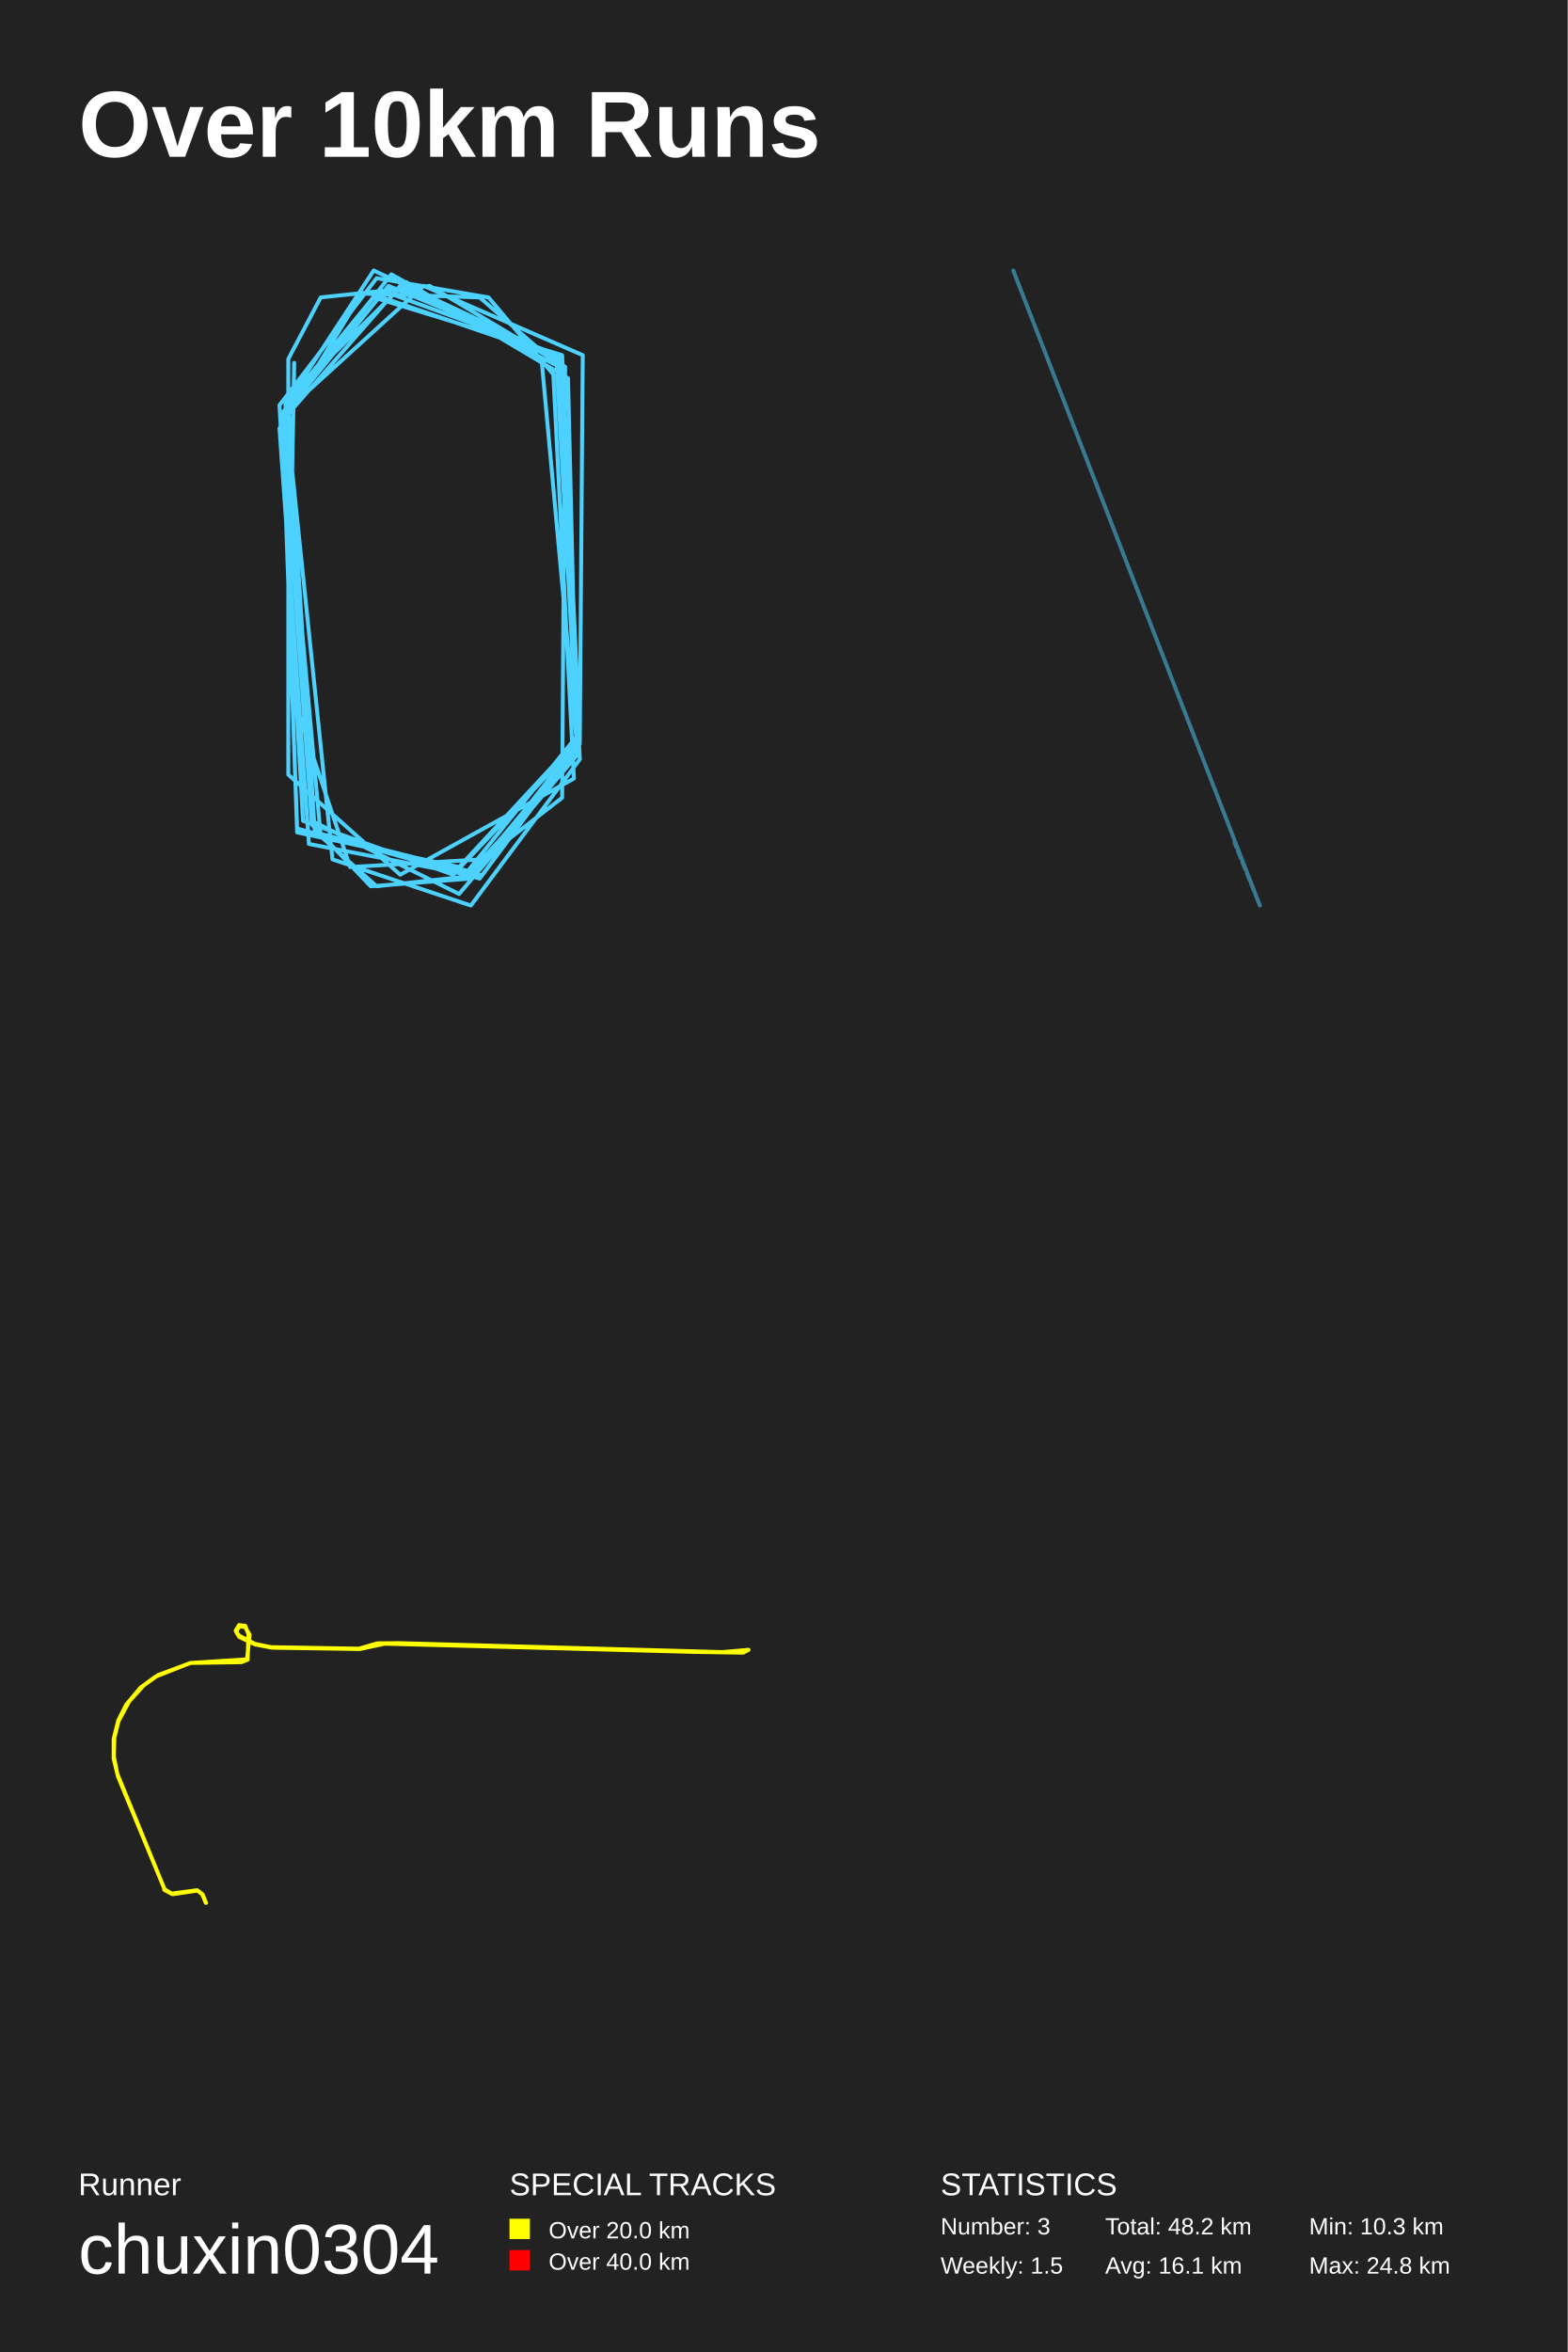
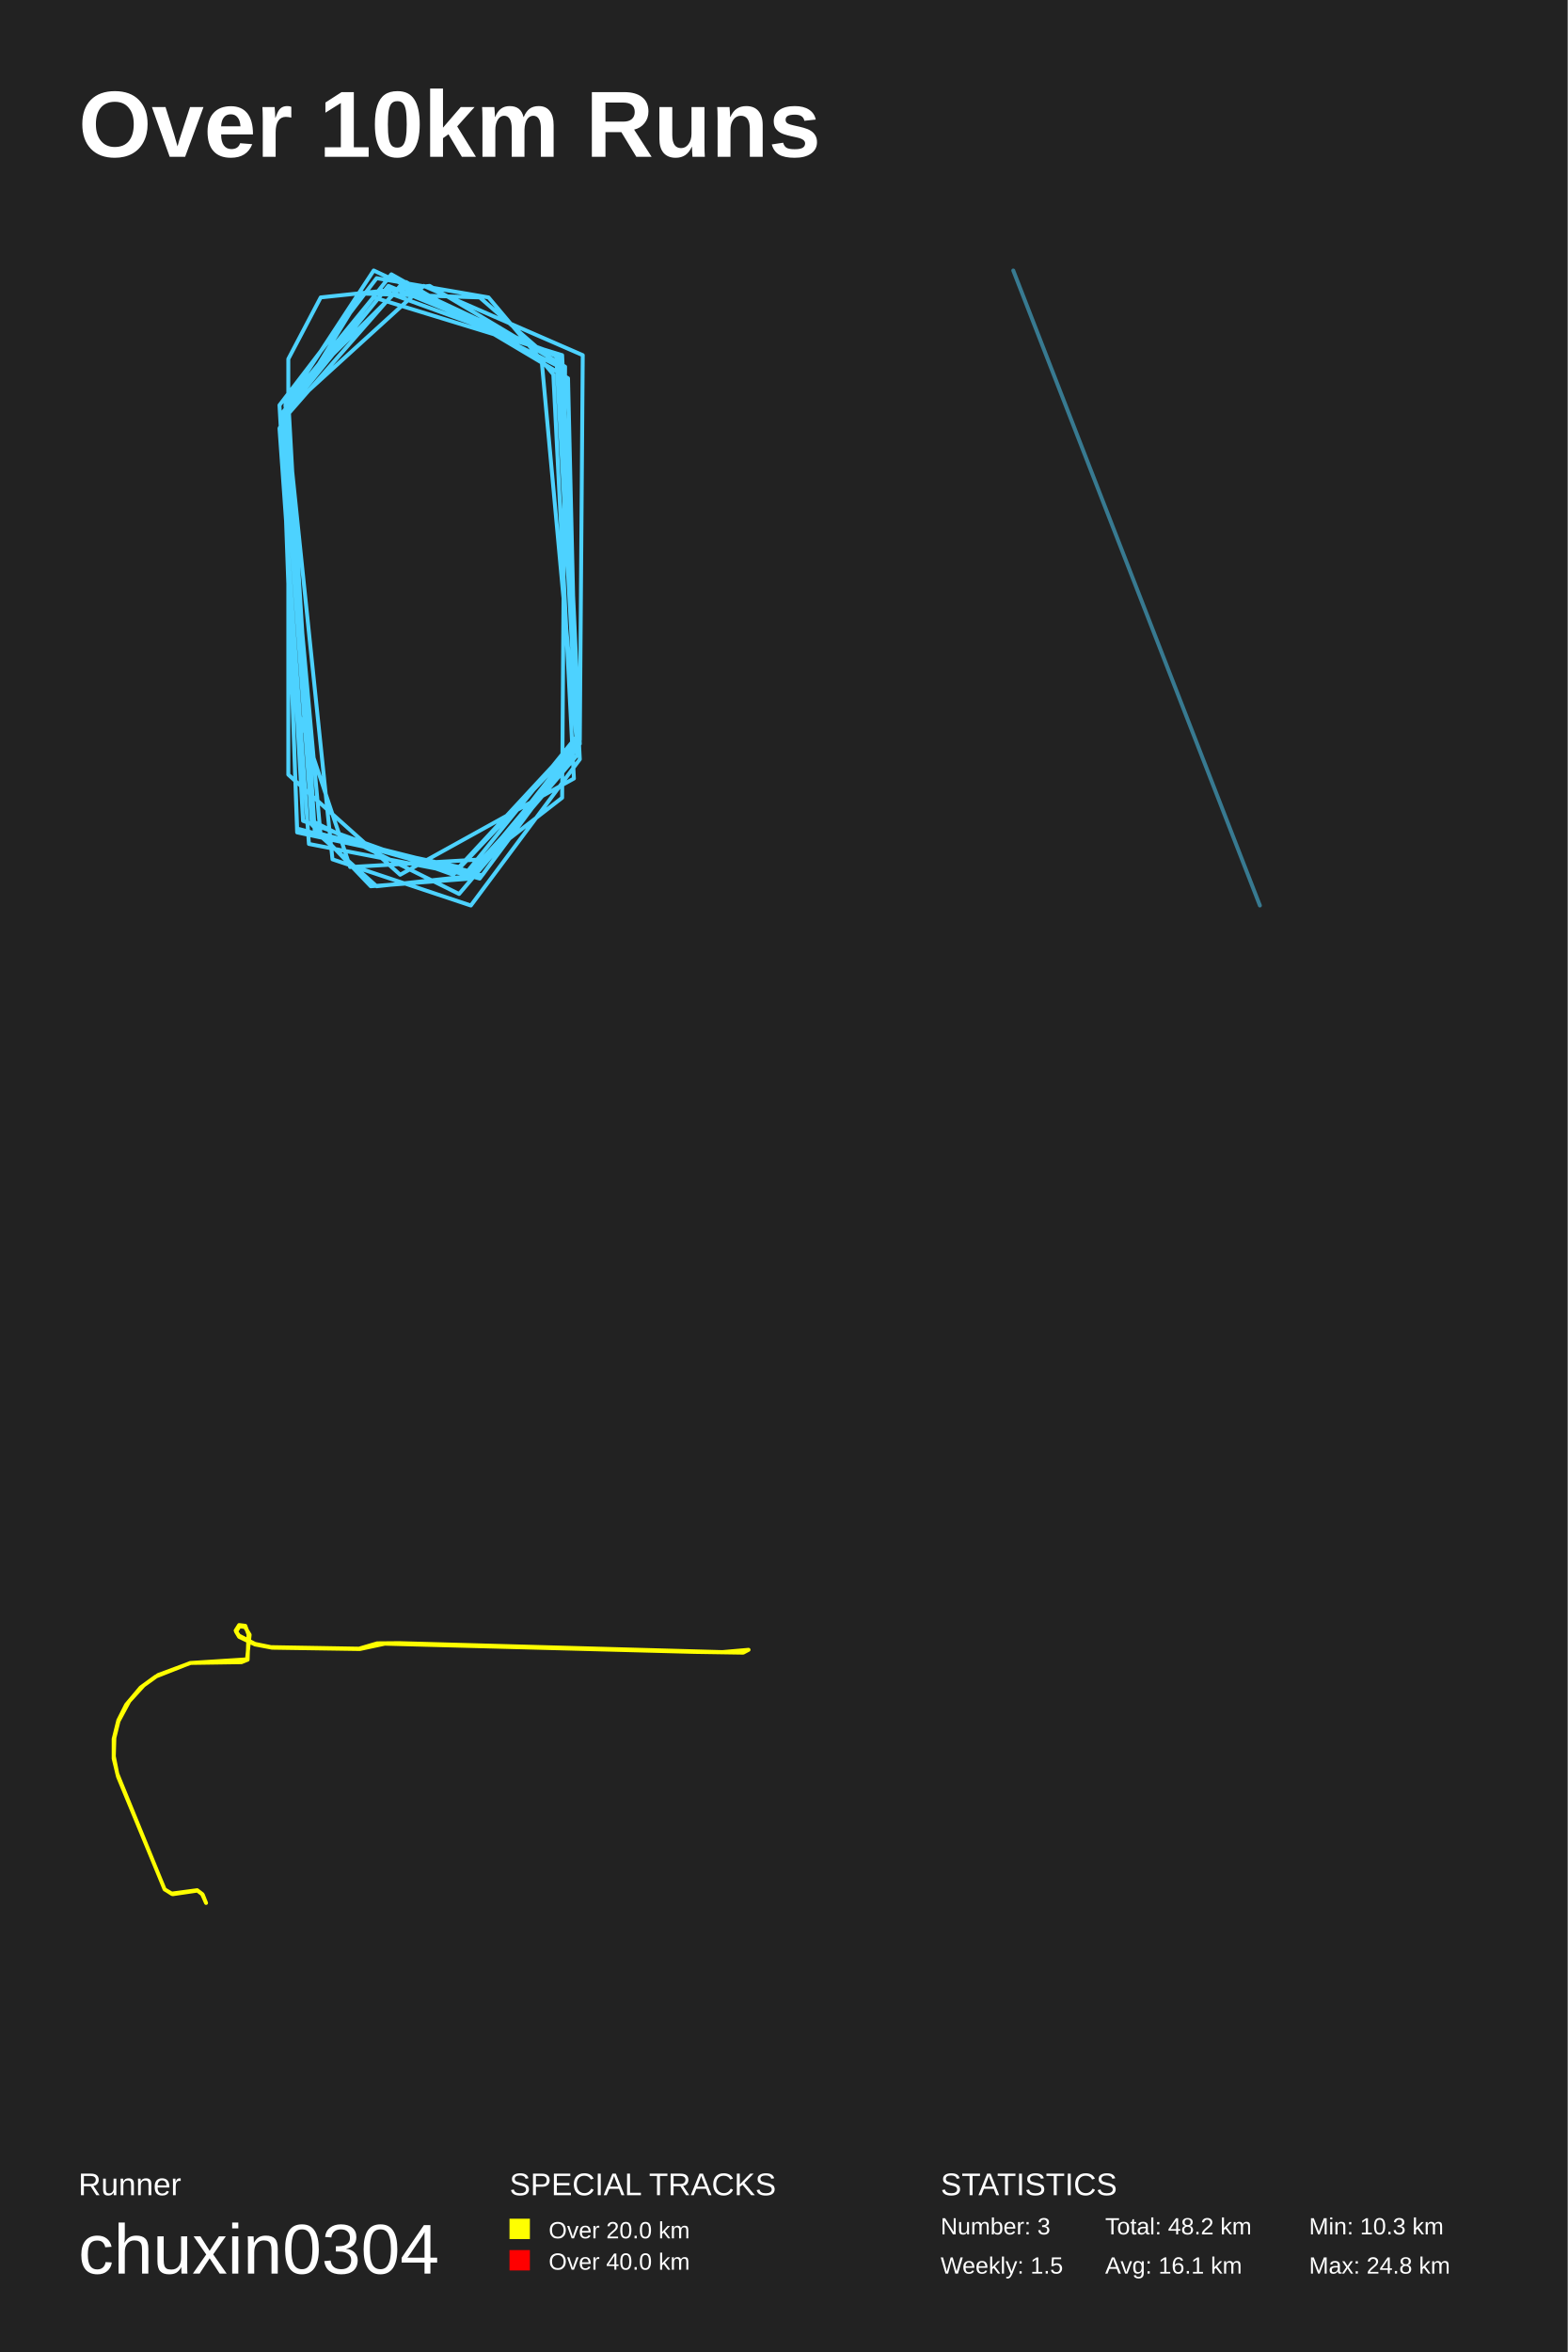
<svg xmlns="http://www.w3.org/2000/svg" baseProfile="full" height="300mm" version="1.1" viewBox="0,0,200,300" width="200mm">
  <defs />
  <rect fill="#222222" height="300" width="200" x="0" y="0" />
  <text fill="#FFFFFF" style="font-size:12px; font-family:Arial; font-weight:bold;" x="10" y="20">Over 10km Runs</text>
  <text fill="#FFFFFF" style="font-size:4px; font-family:Arial" x="10" y="280">Runner</text>
  <text fill="#FFFFFF" style="font-size:9px; font-family:Arial" x="10" y="290">chuxin0304</text>
  <text fill="#FFFFFF" style="font-size:4px; font-family:Arial" x="65" y="280">SPECIAL TRACKS</text>
  <rect fill="yellow" height="2.6" width="2.6" x="65" y="283" />
  <text fill="#FFFFFF" style="font-size:3px; font-family:Arial" x="70" y="285.5">Over 20.0 km</text>
  <rect fill="red" height="2.6" width="2.6" x="65" y="287" />
  <text fill="#FFFFFF" style="font-size:3px; font-family:Arial" x="70" y="289.5">Over 40.0 km</text>
  <text fill="#FFFFFF" style="font-size:4px; font-family:Arial" x="120" y="280">STATISTICS</text>
  <text fill="#FFFFFF" style="font-size:3px; font-family:Arial" x="120" y="285">Number: 3</text>
  <text fill="#FFFFFF" style="font-size:3px; font-family:Arial" x="120" y="290">Weekly: 1.5</text>
  <text fill="#FFFFFF" style="font-size:3px; font-family:Arial" x="141" y="285">Total: 48.2 km</text>
  <text fill="#FFFFFF" style="font-size:3px; font-family:Arial" x="141" y="290">Avg: 16.1 km</text>
  <text fill="#FFFFFF" style="font-size:3px; font-family:Arial" x="167" y="285">Min: 10.3 km</text>
  <text fill="#FFFFFF" style="font-size:3px; font-family:Arial" x="167" y="290">Max: 24.8 km</text>
-   <polyline fill="none" opacity="1" points="37.533,46.282 36.782,87.027 44.67,110.591 61.574,109.609 71.716,101.755 72.092,46.773 54.812,36.464 40.914,37.936 36.782,45.791 36.782,98.809 51.056,111.573 73.218,99.3 70.589,47.755 62.325,37.936 48.051,35.482 35.655,51.682 38.66,104.7 57.817,111.573 73.594,94.882 69.086,45.791 49.929,34.991 36.03,52.664 37.908,106.173 58.569,110.591 73.594,94.391 71.34,46.773 51.056,36.464 36.03,53.646 37.908,105.682 60.071,111.573 73.594,95.373 71.34,46.773 61.198,37.936 46.173,37.445 35.655,54.627 39.411,107.646 59.695,111.573 73.594,96.355 72.467,48.246 51.807,35.973 36.406,51.191 40.162,106.173 59.695,111.082 73.594,93.9 70.965,45.3 49.553,36.464 36.03,53.155 39.787,105.191 47.299,113.045 60.071,112.064 73.97,94.391 74.345,45.3 54.061,36.464 36.782,52.173 40.162,106.173 61.198,112.064 73.97,94.882 71.716,45.3 47.675,37.936 36.03,52.664 40.914,106.664 48.051,113.045 61.574,111.573 73.97,94.391 71.716,45.791 47.675,34.5 36.406,51.682 42.416,109.609 60.071,115.5 73.97,96.846 71.34,45.3 48.426,36.955 36.782,51.191 39.787,104.7 58.569,114.027 73.594,96.355 71.716,45.791 47.299,37.445" stroke="#4DD2FF" stroke-dasharray="none" stroke-linecap="round" stroke-linejoin="round" stroke-width="0.5" />
-   <polyline fill="none" opacity="0.5" points="129.268,34.5 160.732,115.5 129.268,34.5 160.732,115.5 129.268,34.5 160.732,115.5 129.268,34.5 160.732,115.5 129.268,34.5 160.732,115.5 129.268,34.5 160.732,115.5 129.268,34.5 160.732,115.5 129.268,34.5 160.732,115.5 129.268,34.5 160.732,115.5 129.268,34.5 160.732,115.5 129.268,34.5 160.732,115.5 129.268,34.5 160.732,115.5 129.268,34.5 160.732,115.5 129.268,34.5 160.732,115.5 129.268,34.5 160.732,115.5 129.268,34.5 160.732,115.5 129.268,34.5 160.732,115.5 129.268,34.5 160.732,115.5 129.268,34.5 160.732,115.5 129.268,34.5 160.732,115.5 129.268,34.5 160.732,115.5 129.268,34.5 160.732,115.5 129.268,34.5 160.732,115.5 129.268,34.5 160.732,115.5 129.268,34.5 160.732,115.5 129.268,34.5 160.732,115.5 129.268,34.5 160.732,115.5 129.268,34.5 160.732,115.5 129.268,34.5 160.732,115.5 129.268,34.5 160.732,115.5 129.268,34.5 160.732,115.5 129.268,34.5 160.732,115.5 129.268,34.5 160.732,115.5 129.268,34.5 160.732,115.5 129.268,34.5 160.732,115.5 129.268,34.5 160.732,115.5 129.268,34.5 160.732,115.5 129.268,34.5 160.732,115.5 129.268,34.5 160.732,115.5 129.268,34.5 160.732,115.5 129.268,34.5 160.732,115.5 129.268,34.5 160.732,115.5 129.268,34.5 160.732,115.5 129.268,34.5 160.732,115.5 129.268,34.5 160.732,115.5 129.268,34.5 160.732,115.5 129.268,34.5 160.732,115.5 129.268,34.5 160.732,115.5 129.268,34.5 160.732,115.5 129.268,34.5 160.732,115.5 129.268,34.5 160.732,115.5 129.268,34.5 160.732,115.5 129.268,34.5 160.732,115.5 129.268,34.5 160.732,115.5 129.268,34.5 160.732,115.5 129.268,34.5 160.732,115.5 129.268,34.5 160.732,115.5 129.268,34.5 160.732,115.5 129.268,34.5 160.732,115.5 129.268,34.5 160.732,115.5 129.268,34.5 160.732,115.5 129.268,34.5 160.732,115.5 129.268,34.5 160.732,115.5 129.268,34.5 160.732,115.5 129.268,34.5 160.732,115.5 129.268,34.5 160.732,115.5 129.268,34.5 160.732,115.5 129.268,34.5 160.732,115.5 157.505,107.5" stroke="#4DD2FF" stroke-dasharray="1,0.5" stroke-linecap="round" stroke-linejoin="round" stroke-width="0.5" />
-   <polyline fill="none" opacity="1" points="26.233,242.676 25.824,241.607 25.155,241.097 21.864,241.534 20.99,240.975 14.965,226.252 14.519,224.017 14.593,221.66 15.114,219.546 16.49,216.995 18.331,214.978 20.19,213.642 24.318,212.111 31.514,211.649 31.849,208.515 31.254,207.519 30.548,207.446 30.12,208.126 30.51,208.782 32.537,209.754 34.713,210.167 45.907,210.337 49.087,209.657 88.601,210.702 94.812,210.799 95.5,210.434 92.153,210.726 50.928,209.584 48.12,209.608 45.795,210.289 34.564,210.094 32.537,209.681 30.473,208.612 30.064,207.98 30.51,207.276 31.291,207.373 31.7,208.466 31.589,211.698 30.808,212.014 24.281,212.111 19.837,213.861 17.94,215.246 16.099,217.432 15.095,219.425 14.5,221.806 14.5,224.308 15.058,226.617 21.008,241 22.05,241.607 25.192,241.145 25.862,241.656 26.289,242.724 25.787,241.607 25.155,241.121 21.938,241.583 20.952,241.048" stroke="yellow" stroke-dasharray="none" stroke-linecap="round" stroke-linejoin="round" stroke-width="0.5" />
+   <polyline fill="none" opacity="1" points="36.782,87.027 44.67,110.591 61.574,109.609 71.716,101.755 72.092,46.773 54.812,36.464 40.914,37.936 36.782,45.791 36.782,98.809 51.056,111.573 73.218,99.3 70.589,47.755 62.325,37.936 48.051,35.482 35.655,51.682 38.66,104.7 57.817,111.573 73.594,94.882 69.086,45.791 49.929,34.991 36.03,52.664 37.908,106.173 58.569,110.591 73.594,94.391 71.34,46.773 51.056,36.464 36.03,53.646 37.908,105.682 60.071,111.573 73.594,95.373 71.34,46.773 61.198,37.936 46.173,37.445 35.655,54.627 39.411,107.646 59.695,111.573 73.594,96.355 72.467,48.246 51.807,35.973 36.406,51.191 40.162,106.173 59.695,111.082 73.594,93.9 70.965,45.3 49.553,36.464 36.03,53.155 39.787,105.191 47.299,113.045 60.071,112.064 73.97,94.391 74.345,45.3 54.061,36.464 36.782,52.173 40.162,106.173 61.198,112.064 73.97,94.882 71.716,45.3 47.675,37.936 36.03,52.664 40.914,106.664 48.051,113.045 61.574,111.573 73.97,94.391 71.716,45.791 47.675,34.5 36.406,51.682 42.416,109.609 60.071,115.5 73.97,96.846 71.34,45.3 48.426,36.955 36.782,51.191 39.787,104.7 58.569,114.027 73.594,96.355 71.716,45.791" stroke="#4DD2FF" stroke-dasharray="none" stroke-linecap="round" stroke-linejoin="round" stroke-width="0.5" />
+   <polyline fill="none" opacity="0.5" points="160.732,115.5 129.268,34.5 160.732,115.5 129.268,34.5 160.732,115.5 129.268,34.5 160.732,115.5 129.268,34.5 160.732,115.5 129.268,34.5 160.732,115.5 129.268,34.5 160.732,115.5 129.268,34.5 160.732,115.5 129.268,34.5 160.732,115.5 129.268,34.5 160.732,115.5 129.268,34.5 160.732,115.5 129.268,34.5 160.732,115.5 129.268,34.5 160.732,115.5 129.268,34.5 160.732,115.5 129.268,34.5 160.732,115.5 129.268,34.5 160.732,115.5 129.268,34.5 160.732,115.5 129.268,34.5 160.732,115.5 129.268,34.5 160.732,115.5 129.268,34.5 160.732,115.5 129.268,34.5 160.732,115.5 129.268,34.5 160.732,115.5 129.268,34.5 160.732,115.5 129.268,34.5 160.732,115.5 129.268,34.5 160.732,115.5 129.268,34.5 160.732,115.5 129.268,34.5 160.732,115.5 129.268,34.5 160.732,115.5 129.268,34.5 160.732,115.5 129.268,34.5 160.732,115.5 129.268,34.5 160.732,115.5 129.268,34.5 160.732,115.5 129.268,34.5 160.732,115.5 129.268,34.5 160.732,115.5 129.268,34.5 160.732,115.5 129.268,34.5 160.732,115.5 129.268,34.5 160.732,115.5 129.268,34.5 160.732,115.5 129.268,34.5 160.732,115.5 129.268,34.5 160.732,115.5 129.268,34.5 160.732,115.5 129.268,34.5 160.732,115.5 129.268,34.5 160.732,115.5 129.268,34.5 160.732,115.5 129.268,34.5 160.732,115.5 129.268,34.5 160.732,115.5 129.268,34.5 160.732,115.5 129.268,34.5 160.732,115.5 129.268,34.5 160.732,115.5 129.268,34.5 160.732,115.5 129.268,34.5 160.732,115.5 129.268,34.5 160.732,115.5 129.268,34.5 160.732,115.5 129.268,34.5 160.732,115.5 129.268,34.5 160.732,115.5 129.268,34.5 160.732,115.5 129.268,34.5 160.732,115.5 129.268,34.5 160.732,115.5 129.268,34.5 160.732,115.5 129.268,34.5 160.732,115.5 129.268,34.5 160.732,115.5 129.268,34.5 160.732,115.5 129.268,34.5 160.732,115.5 129.268,34.5 160.732,115.5 129.268,34.5 160.732,115.5 129.268,34.5 160.732,115.5 129.268,34.5 160.732,115.5 129.268,34.5" stroke="#4DD2FF" stroke-dasharray="1,0.5" stroke-linecap="round" stroke-linejoin="round" stroke-width="0.5" />
+   <polyline fill="none" opacity="1" points="25.824,241.607 25.155,241.097 21.864,241.534 20.99,240.975 14.965,226.252 14.519,224.017 14.593,221.66 15.114,219.546 16.49,216.995 18.331,214.978 20.19,213.642 24.318,212.111 31.514,211.649 31.849,208.515 31.254,207.519 30.548,207.446 30.12,208.126 30.51,208.782 32.537,209.754 34.713,210.167 45.907,210.337 49.087,209.657 88.601,210.702 94.812,210.799 95.5,210.434 92.153,210.726 50.928,209.584 48.12,209.608 45.795,210.289 34.564,210.094 32.537,209.681 30.473,208.612 30.064,207.98 30.51,207.276 31.291,207.373 31.7,208.466 31.589,211.698 30.808,212.014 24.281,212.111 19.837,213.861 17.94,215.246 16.099,217.432 15.095,219.425 14.5,221.806 14.5,224.308 15.058,226.617 21.008,241 22.05,241.607 25.192,241.145 25.862,241.656 26.289,242.724 25.787,241.607 25.155,241.121 21.938,241.583" stroke="yellow" stroke-dasharray="none" stroke-linecap="round" stroke-linejoin="round" stroke-width="0.5" />
</svg>
